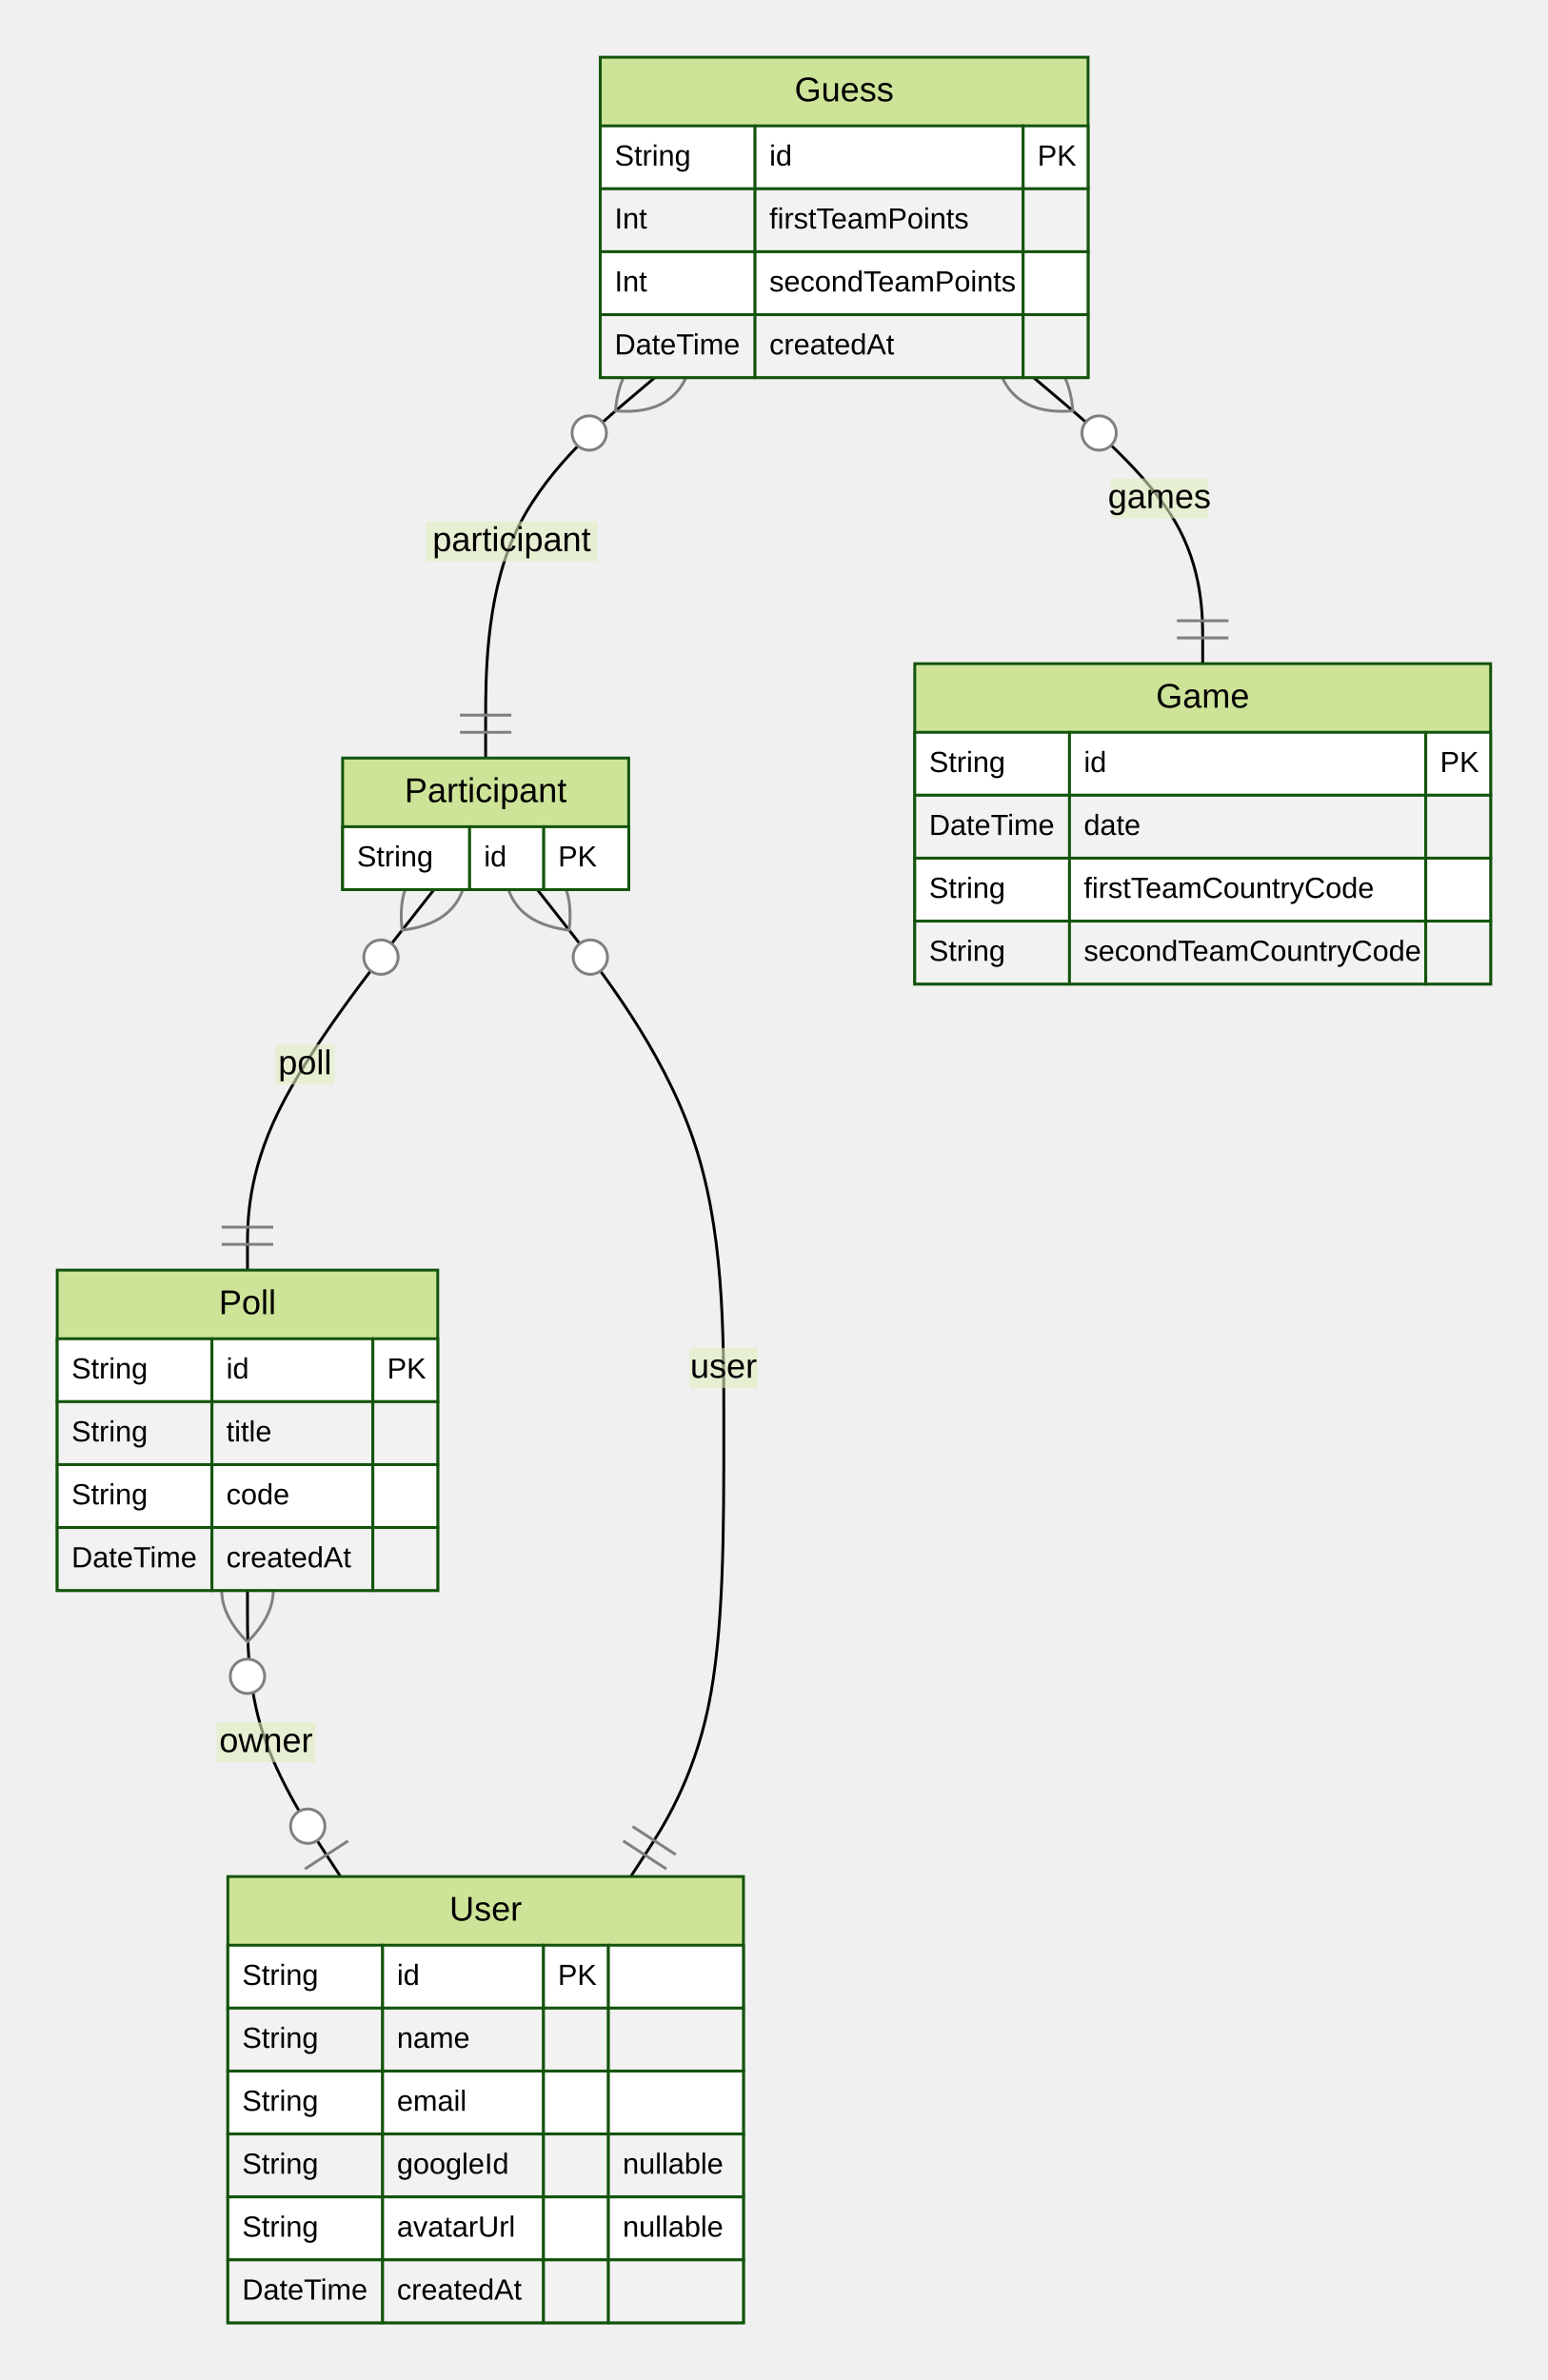
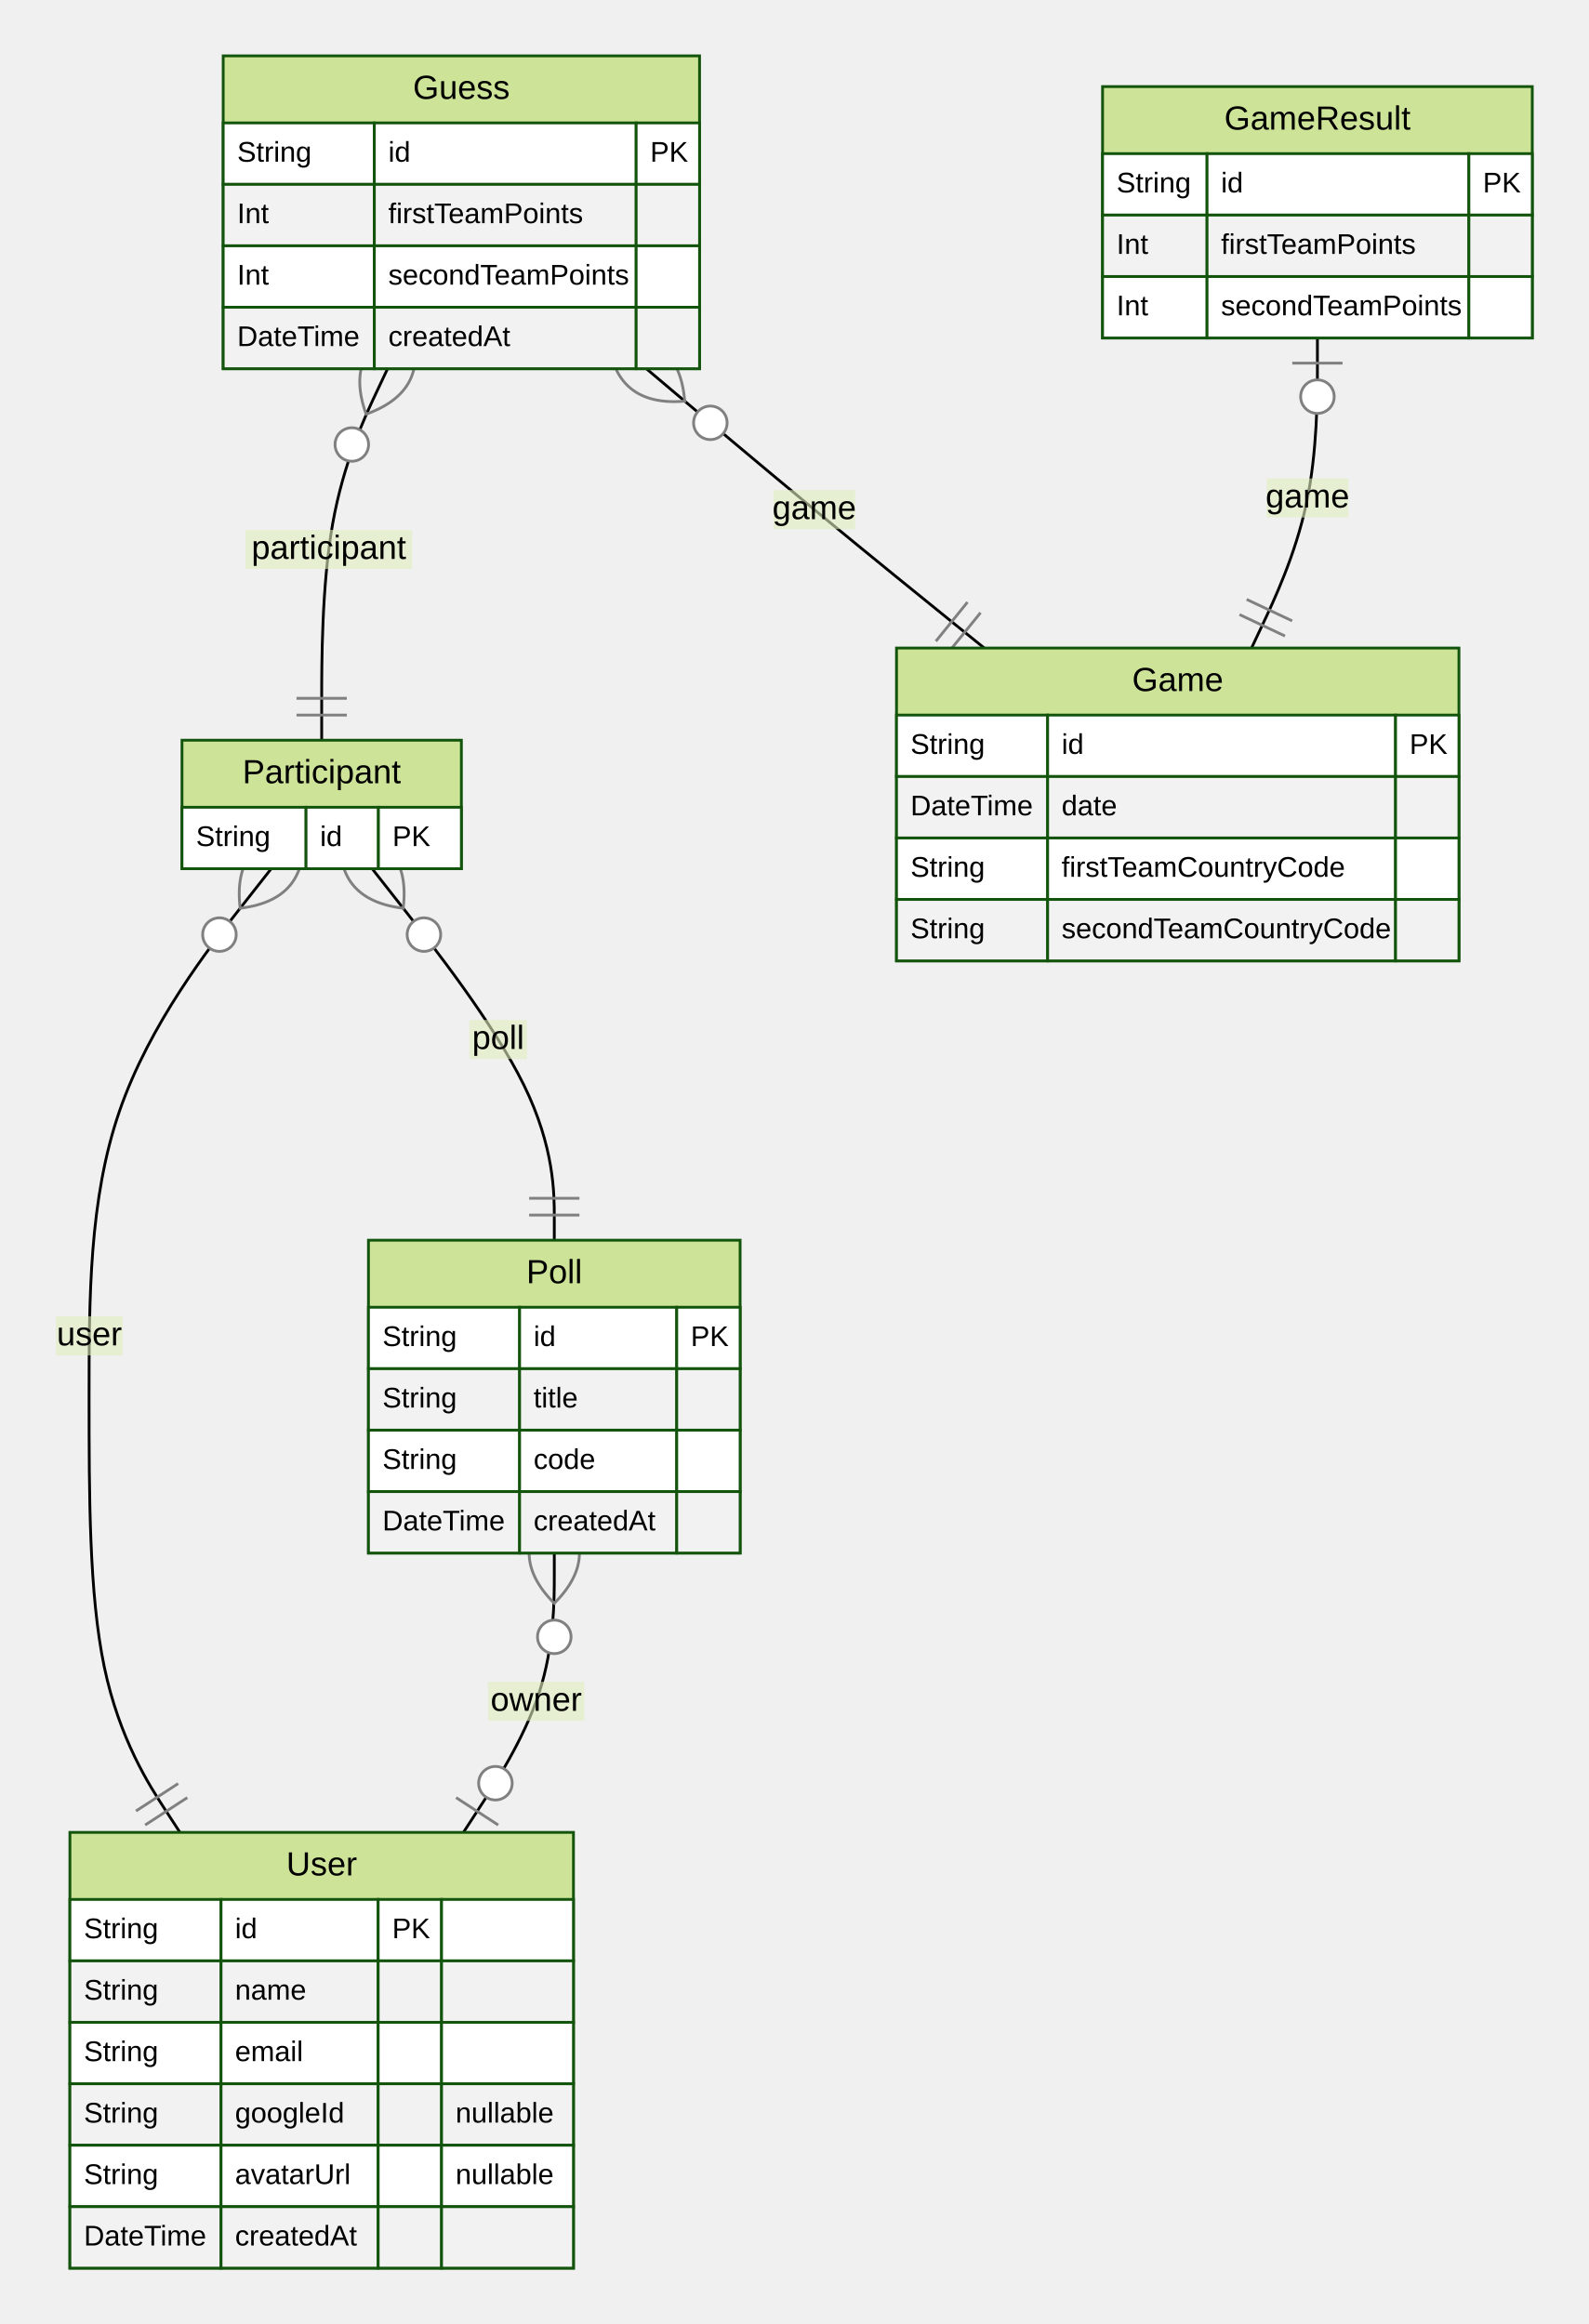
- <svg xmlns="http://www.w3.org/2000/svg" aria-labelledby="chart-title-mermaid-0 chart-desc-mermaid-0" role="img" viewBox="0 0 541.082 832" style="max-width: 541.082px; background-color: white;" width="100%" id="mermaid-0">
+ <svg xmlns="http://www.w3.org/2000/svg" aria-labelledby="chart-title-mermaid-0 chart-desc-mermaid-0" role="img" viewBox="-5.022 0 568.449 832" style="max-width: 568.449px; background-color: white;" width="100%" id="mermaid-0">
  <style>#mermaid-0 {font-family:"trebuchet ms",verdana,arial,sans-serif;font-size:16px;fill:#000000;}#mermaid-0 .error-icon{fill:#552222;}#mermaid-0 .error-text{fill:#552222;stroke:#552222;}#mermaid-0 .edge-thickness-normal{stroke-width:2px;}#mermaid-0 .edge-thickness-thick{stroke-width:3.5px;}#mermaid-0 .edge-pattern-solid{stroke-dasharray:0;}#mermaid-0 .edge-pattern-dashed{stroke-dasharray:3;}#mermaid-0 .edge-pattern-dotted{stroke-dasharray:2;}#mermaid-0 .marker{fill:#000000;stroke:#000000;}#mermaid-0 .marker.cross{stroke:#000000;}#mermaid-0 svg{font-family:"trebuchet ms",verdana,arial,sans-serif;font-size:16px;}#mermaid-0 .entityBox{fill:#cde498;stroke:#13540c;}#mermaid-0 .attributeBoxOdd{fill:#ffffff;stroke:#13540c;}#mermaid-0 .attributeBoxEven{fill:#f2f2f2;stroke:#13540c;}#mermaid-0 .relationshipLabelBox{fill:hsl(78.158, 58.462%, 84.51%);opacity:0.7;background-color:hsl(78.158, 58.462%, 84.51%);}#mermaid-0 .relationshipLabelBox rect{opacity:0.5;}#mermaid-0 .relationshipLine{stroke:#000000;}#mermaid-0 :root{--mermaid-font-family:"trebuchet ms",verdana,arial,sans-serif;}</style>
  <g />
  <defs>
    <marker orient="auto" markerHeight="18" markerWidth="18" refY="9" refX="0" id="ONLY_ONE_START">
      <path d="M9,0 L9,18 M15,0 L15,18" fill="none" stroke="gray" />
    </marker>
  </defs>
  <defs>
    <marker orient="auto" markerHeight="18" markerWidth="18" refY="9" refX="18" id="ONLY_ONE_END">
      <path d="M3,0 L3,18 M9,0 L9,18" fill="none" stroke="gray" />
    </marker>
  </defs>
  <defs>
    <marker orient="auto" markerHeight="18" markerWidth="30" refY="9" refX="0" id="ZERO_OR_ONE_START">
      <circle r="6" cy="9" cx="21" fill="white" stroke="gray" />
      <path d="M9,0 L9,18" fill="none" stroke="gray" />
    </marker>
  </defs>
  <defs>
    <marker orient="auto" markerHeight="18" markerWidth="30" refY="9" refX="30" id="ZERO_OR_ONE_END">
      <circle r="6" cy="9" cx="9" fill="white" stroke="gray" />
      <path d="M21,0 L21,18" fill="none" stroke="gray" />
    </marker>
  </defs>
  <defs>
    <marker orient="auto" markerHeight="36" markerWidth="45" refY="18" refX="18" id="ONE_OR_MORE_START">
      <path d="M0,18 Q 18,0 36,18 Q 18,36 0,18 M42,9 L42,27" fill="none" stroke="gray" />
    </marker>
  </defs>
  <defs>
    <marker orient="auto" markerHeight="36" markerWidth="45" refY="18" refX="27" id="ONE_OR_MORE_END">
      <path d="M3,9 L3,27 M9,18 Q27,0 45,18 Q27,36 9,18" fill="none" stroke="gray" />
    </marker>
  </defs>
  <defs>
    <marker orient="auto" markerHeight="36" markerWidth="57" refY="18" refX="18" id="ZERO_OR_MORE_START">
      <circle r="6" cy="18" cx="48" fill="white" stroke="gray" />
      <path d="M0,18 Q18,0 36,18 Q18,36 0,18" fill="none" stroke="gray" />
    </marker>
  </defs>
  <defs>
    <marker orient="auto" markerHeight="36" markerWidth="57" refY="18" refX="39" id="ZERO_OR_MORE_END">
      <circle r="6" cy="18" cx="9" fill="white" stroke="gray" />
      <path d="M21,18 Q39,0 57,18 Q39,36 21,18" fill="none" stroke="gray" />
    </marker>
  </defs>
-   <path marker-start="url(#ZERO_OR_MORE_START)" marker-end="url(#ZERO_OR_ONE_END)" fill="none" stroke="gray" d="M86.513,556L86.513,564.333C86.513,572.667,86.513,589.333,91.934,606C97.354,622.667,108.195,639.333,113.615,647.667L119.035,656" class="er relationshipLine" />
-   <path marker-start="url(#ZERO_OR_MORE_START)" marker-end="url(#ONLY_ONE_END)" fill="none" stroke="gray" d="M187.835,311L198.7,324.833C209.565,338.667,231.296,366.333,242.161,397.833C253.026,429.333,253.026,464.667,253.026,500C253.026,535.333,253.026,570.667,247.606,596.667C242.186,622.667,231.345,639.333,225.925,647.667L220.504,656" class="er relationshipLine" />
-   <path marker-start="url(#ZERO_OR_MORE_START)" marker-end="url(#ONLY_ONE_END)" fill="none" stroke="gray" d="M151.705,311L140.839,324.833C129.974,338.667,108.244,366.333,97.378,388.5C86.513,410.667,86.513,427.333,86.513,435.667L86.513,444" class="er relationshipLine" />
-   <path marker-start="url(#ZERO_OR_MORE_START)" marker-end="url(#ONLY_ONE_END)" fill="none" stroke="gray" d="M228.887,132L219.034,140.333C209.181,148.667,189.476,165.333,179.623,187.5C169.77,209.667,169.77,237.333,169.77,251.167L169.77,265" class="er relationshipLine" />
-   <path marker-start="url(#ZERO_OR_MORE_START)" marker-end="url(#ONLY_ONE_END)" fill="none" stroke="gray" d="M361.309,132L371.162,140.333C381.015,148.667,400.72,165.333,410.573,182C420.426,198.667,420.426,215.333,420.426,223.667L420.426,232" class="er relationshipLine" />
-   <g transform="translate(20,444 )" id="Poll">
+   <path marker-start="url(#ZERO_OR_MORE_START)" marker-end="url(#ZERO_OR_ONE_END)" fill="none" stroke="gray" d="M193.376,556L193.376,564.333C193.376,572.667,193.376,589.333,187.956,606C182.535,622.667,171.695,639.333,166.274,647.667L160.854,656" class="er relationshipLine" />
+   <path marker-start="url(#ZERO_OR_MORE_START)" marker-end="url(#ONLY_ONE_END)" fill="none" stroke="gray" d="M92.054,311L81.189,324.833C70.324,338.667,48.593,366.333,37.728,397.833C26.863,429.333,26.863,464.667,26.863,500C26.863,535.333,26.863,570.667,32.283,596.667C37.704,622.667,48.544,639.333,53.965,647.667L59.385,656" class="er relationshipLine" />
+   <path marker-start="url(#ZERO_OR_MORE_START)" marker-end="url(#ONLY_ONE_END)" fill="none" stroke="gray" d="M128.185,311L139.05,324.833C149.915,338.667,171.646,366.333,182.511,388.5C193.376,410.667,193.376,427.333,193.376,435.667L193.376,444" class="er relationshipLine" />
+   <path marker-start="url(#ZERO_OR_ONE_START)" marker-end="url(#ONLY_ONE_END)" fill="none" stroke="gray" d="M466.525,121L466.525,131.167C466.525,141.333,466.525,161.667,462.594,180.167C458.663,198.667,450.802,215.333,446.871,223.667L442.94,232" class="er relationshipLine" />
+   <path marker-start="url(#ZERO_OR_MORE_START)" marker-end="url(#ONLY_ONE_END)" fill="none" stroke="gray" d="M133.704,132L129.774,140.333C125.843,148.667,117.981,165.333,114.05,187.5C110.119,209.667,110.119,237.333,110.119,251.167L110.119,265" class="er relationshipLine" />
+   <path marker-start="url(#ZERO_OR_MORE_START)" marker-end="url(#ONLY_ONE_END)" fill="none" stroke="gray" d="M226.331,132L236.183,140.333C246.036,148.667,265.742,165.333,285.9,182C306.057,198.667,326.667,215.333,336.972,223.667L347.277,232" class="er relationshipLine" />
+   <g transform="translate(126.8629,444 )" id="Poll">
    <rect height="112" width="133.026" y="0" x="0" stroke="gray" fill-opacity="100%" fill="honeydew" class="er entityBox" />
    <text transform="translate(66.51321,12)" style="font-family: &quot;trebuchet ms&quot;, verdana, arial, sans-serif;; font-size: 12px" text-anchor="middle" dominant-baseline="middle" y="0" x="0" id="entity-Poll" class="er entityLabel">Poll</text>
    <rect height="22" width="54.096" y="24" x="0" stroke="gray" fill-opacity="100%" fill="honeydew" class="er attributeBoxOdd" />
    <text transform="translate(5,35)" style="font-family: &quot;trebuchet ms&quot;, verdana, arial, sans-serif;; font-size: 10.2px" text-anchor="left" dominant-baseline="middle" y="0" x="0" id="entity-Poll-attr-1-type" class="er entityLabel">String</text>
    <rect height="22" width="56.243" y="24" x="54.096" stroke="gray" fill-opacity="100%" fill="honeydew" class="er attributeBoxOdd" />
    <text transform="translate(59.09555,35)" style="font-family: &quot;trebuchet ms&quot;, verdana, arial, sans-serif;; font-size: 10.2px" text-anchor="left" dominant-baseline="middle" y="0" x="0" id="entity-Poll-attr-1-name" class="er entityLabel">id</text>
    <rect height="22" width="22.688" y="24" x="110.339" stroke="gray" fill-opacity="100%" fill="honeydew" class="er attributeBoxOdd" />
    <text transform="translate(115.3387,35)" style="font-family: &quot;trebuchet ms&quot;, verdana, arial, sans-serif;; font-size: 10.2px" text-anchor="left" dominant-baseline="middle" y="0" x="0" id="entity-Poll-attr-1-key" class="er entityLabel">PK</text>
    <rect height="22" width="54.096" y="46" x="0" stroke="gray" fill-opacity="100%" fill="honeydew" class="er attributeBoxEven" />
    <text transform="translate(5,57)" style="font-family: &quot;trebuchet ms&quot;, verdana, arial, sans-serif;; font-size: 10.2px" text-anchor="left" dominant-baseline="middle" y="0" x="0" id="entity-Poll-attr-2-type" class="er entityLabel">String</text>
    <rect height="22" width="56.243" y="46" x="54.096" stroke="gray" fill-opacity="100%" fill="honeydew" class="er attributeBoxEven" />
    <text transform="translate(59.09555,57)" style="font-family: &quot;trebuchet ms&quot;, verdana, arial, sans-serif;; font-size: 10.2px" text-anchor="left" dominant-baseline="middle" y="0" x="0" id="entity-Poll-attr-2-name" class="er entityLabel">title</text>
    <rect height="22" width="22.688" y="46" x="110.339" stroke="gray" fill-opacity="100%" fill="honeydew" class="er attributeBoxEven" />
    <text transform="translate(115.3387,57)" style="font-family: &quot;trebuchet ms&quot;, verdana, arial, sans-serif;; font-size: 10.2px" text-anchor="left" dominant-baseline="middle" y="0" x="0" id="entity-Poll-attr-2-key" class="er entityLabel" />
    <rect height="22" width="54.096" y="68" x="0" stroke="gray" fill-opacity="100%" fill="honeydew" class="er attributeBoxOdd" />
    <text transform="translate(5,79)" style="font-family: &quot;trebuchet ms&quot;, verdana, arial, sans-serif;; font-size: 10.2px" text-anchor="left" dominant-baseline="middle" y="0" x="0" id="entity-Poll-attr-3-type" class="er entityLabel">String</text>
    <rect height="22" width="56.243" y="68" x="54.096" stroke="gray" fill-opacity="100%" fill="honeydew" class="er attributeBoxOdd" />
    <text transform="translate(59.09555,79)" style="font-family: &quot;trebuchet ms&quot;, verdana, arial, sans-serif;; font-size: 10.2px" text-anchor="left" dominant-baseline="middle" y="0" x="0" id="entity-Poll-attr-3-name" class="er entityLabel">code</text>
    <rect height="22" width="22.688" y="68" x="110.339" stroke="gray" fill-opacity="100%" fill="honeydew" class="er attributeBoxOdd" />
    <text transform="translate(115.3387,79)" style="font-family: &quot;trebuchet ms&quot;, verdana, arial, sans-serif;; font-size: 10.2px" text-anchor="left" dominant-baseline="middle" y="0" x="0" id="entity-Poll-attr-3-key" class="er entityLabel" />
    <rect height="22" width="54.096" y="90" x="0" stroke="gray" fill-opacity="100%" fill="honeydew" class="er attributeBoxEven" />
    <text transform="translate(5,101)" style="font-family: &quot;trebuchet ms&quot;, verdana, arial, sans-serif;; font-size: 10.2px" text-anchor="left" dominant-baseline="middle" y="0" x="0" id="entity-Poll-attr-4-type" class="er entityLabel">DateTime</text>
    <rect height="22" width="56.243" y="90" x="54.096" stroke="gray" fill-opacity="100%" fill="honeydew" class="er attributeBoxEven" />
    <text transform="translate(59.09555,101)" style="font-family: &quot;trebuchet ms&quot;, verdana, arial, sans-serif;; font-size: 10.2px" text-anchor="left" dominant-baseline="middle" y="0" x="0" id="entity-Poll-attr-4-name" class="er entityLabel">createdAt</text>
    <rect height="22" width="22.688" y="90" x="110.339" stroke="gray" fill-opacity="100%" fill="honeydew" class="er attributeBoxEven" />
    <text transform="translate(115.3387,101)" style="font-family: &quot;trebuchet ms&quot;, verdana, arial, sans-serif;; font-size: 10.2px" text-anchor="left" dominant-baseline="middle" y="0" x="0" id="entity-Poll-attr-4-key" class="er entityLabel" />
  </g>
-   <g transform="translate(119.7698,265 )" id="Participant">
+   <g transform="translate(60.11948,265 )" id="Participant">
    <rect height="46" width="100" y="0" x="0" stroke="gray" fill-opacity="100%" fill="honeydew" class="er entityBox" />
    <text transform="translate(50,12)" style="font-family: &quot;trebuchet ms&quot;, verdana, arial, sans-serif;; font-size: 12px" text-anchor="middle" dominant-baseline="middle" y="0" x="0" id="entity-Participant" class="er entityLabel">Participant</text>
    <rect height="22" width="44.399" y="24" x="0" stroke="gray" fill-opacity="100%" fill="honeydew" class="er attributeBoxOdd" />
    <text transform="translate(5,35)" style="font-family: &quot;trebuchet ms&quot;, verdana, arial, sans-serif;; font-size: 10.2px" text-anchor="left" dominant-baseline="middle" y="0" x="0" id="entity-Participant-attr-1-type" class="er entityLabel">String</text>
    <rect height="22" width="25.911" y="24" x="44.399" stroke="gray" fill-opacity="100%" fill="honeydew" class="er attributeBoxOdd" />
    <text transform="translate(49.39862,35)" style="font-family: &quot;trebuchet ms&quot;, verdana, arial, sans-serif;; font-size: 10.2px" text-anchor="left" dominant-baseline="middle" y="0" x="0" id="entity-Participant-attr-1-name" class="er entityLabel">id</text>
    <rect height="22" width="29.69" y="24" x="70.31" stroke="gray" fill-opacity="100%" fill="honeydew" class="er attributeBoxOdd" />
    <text transform="translate(75.30976,35)" style="font-family: &quot;trebuchet ms&quot;, verdana, arial, sans-serif;; font-size: 10.2px" text-anchor="left" dominant-baseline="middle" y="0" x="0" id="entity-Participant-attr-1-key" class="er entityLabel">PK</text>
  </g>
-   <g transform="translate(79.65034,656 )" id="User">
+   <g transform="translate(20,656 )" id="User">
    <rect height="156" width="180.239" y="0" x="0" stroke="gray" fill-opacity="100%" fill="honeydew" class="er entityBox" />
    <text transform="translate(90.11948,12)" style="font-family: &quot;trebuchet ms&quot;, verdana, arial, sans-serif;; font-size: 12px" text-anchor="middle" dominant-baseline="middle" y="0" x="0" id="entity-User" class="er entityLabel">User</text>
    <rect height="22" width="54.096" y="24" x="0" stroke="gray" fill-opacity="100%" fill="honeydew" class="er attributeBoxOdd" />
    <text transform="translate(5,35)" style="font-family: &quot;trebuchet ms&quot;, verdana, arial, sans-serif;; font-size: 10.2px" text-anchor="left" dominant-baseline="middle" y="0" x="0" id="entity-User-attr-1-type" class="er entityLabel">String</text>
    <rect height="22" width="56.243" y="24" x="54.096" stroke="gray" fill-opacity="100%" fill="honeydew" class="er attributeBoxOdd" />
    <text transform="translate(59.09555,35)" style="font-family: &quot;trebuchet ms&quot;, verdana, arial, sans-serif;; font-size: 10.2px" text-anchor="left" dominant-baseline="middle" y="0" x="0" id="entity-User-attr-1-name" class="er entityLabel">id</text>
    <rect height="22" width="22.688" y="24" x="110.339" stroke="gray" fill-opacity="100%" fill="honeydew" class="er attributeBoxOdd" />
    <text transform="translate(115.3387,35)" style="font-family: &quot;trebuchet ms&quot;, verdana, arial, sans-serif;; font-size: 10.2px" text-anchor="left" dominant-baseline="middle" y="0" x="0" id="entity-User-attr-1-key" class="er entityLabel">PK</text>
    <rect height="22" width="47.213" y="24" x="133.026" stroke="gray" fill-opacity="100%" fill="honeydew" class="er attributeBoxOdd" />
    <text transform="translate(138.0264,35)" style="font-family: &quot;trebuchet ms&quot;, verdana, arial, sans-serif;; font-size: 10.2px" text-anchor="left" dominant-baseline="middle" y="0" x="0" id="entity-User-attr-1-comment" class="er entityLabel" />
    <rect height="22" width="54.096" y="46" x="0" stroke="gray" fill-opacity="100%" fill="honeydew" class="er attributeBoxEven" />
    <text transform="translate(5,57)" style="font-family: &quot;trebuchet ms&quot;, verdana, arial, sans-serif;; font-size: 10.2px" text-anchor="left" dominant-baseline="middle" y="0" x="0" id="entity-User-attr-2-type" class="er entityLabel">String</text>
    <rect height="22" width="56.243" y="46" x="54.096" stroke="gray" fill-opacity="100%" fill="honeydew" class="er attributeBoxEven" />
    <text transform="translate(59.09555,57)" style="font-family: &quot;trebuchet ms&quot;, verdana, arial, sans-serif;; font-size: 10.2px" text-anchor="left" dominant-baseline="middle" y="0" x="0" id="entity-User-attr-2-name" class="er entityLabel">name</text>
    <rect height="22" width="22.688" y="46" x="110.339" stroke="gray" fill-opacity="100%" fill="honeydew" class="er attributeBoxEven" />
    <text transform="translate(115.3387,57)" style="font-family: &quot;trebuchet ms&quot;, verdana, arial, sans-serif;; font-size: 10.2px" text-anchor="left" dominant-baseline="middle" y="0" x="0" id="entity-User-attr-2-key" class="er entityLabel" />
    <rect height="22" width="47.213" y="46" x="133.026" stroke="gray" fill-opacity="100%" fill="honeydew" class="er attributeBoxEven" />
    <text transform="translate(138.0264,57)" style="font-family: &quot;trebuchet ms&quot;, verdana, arial, sans-serif;; font-size: 10.2px" text-anchor="left" dominant-baseline="middle" y="0" x="0" id="entity-User-attr-2-comment" class="er entityLabel" />
    <rect height="22" width="54.096" y="68" x="0" stroke="gray" fill-opacity="100%" fill="honeydew" class="er attributeBoxOdd" />
    <text transform="translate(5,79)" style="font-family: &quot;trebuchet ms&quot;, verdana, arial, sans-serif;; font-size: 10.2px" text-anchor="left" dominant-baseline="middle" y="0" x="0" id="entity-User-attr-3-type" class="er entityLabel">String</text>
    <rect height="22" width="56.243" y="68" x="54.096" stroke="gray" fill-opacity="100%" fill="honeydew" class="er attributeBoxOdd" />
    <text transform="translate(59.09555,79)" style="font-family: &quot;trebuchet ms&quot;, verdana, arial, sans-serif;; font-size: 10.2px" text-anchor="left" dominant-baseline="middle" y="0" x="0" id="entity-User-attr-3-name" class="er entityLabel">email</text>
    <rect height="22" width="22.688" y="68" x="110.339" stroke="gray" fill-opacity="100%" fill="honeydew" class="er attributeBoxOdd" />
    <text transform="translate(115.3387,79)" style="font-family: &quot;trebuchet ms&quot;, verdana, arial, sans-serif;; font-size: 10.2px" text-anchor="left" dominant-baseline="middle" y="0" x="0" id="entity-User-attr-3-key" class="er entityLabel" />
    <rect height="22" width="47.213" y="68" x="133.026" stroke="gray" fill-opacity="100%" fill="honeydew" class="er attributeBoxOdd" />
    <text transform="translate(138.0264,79)" style="font-family: &quot;trebuchet ms&quot;, verdana, arial, sans-serif;; font-size: 10.2px" text-anchor="left" dominant-baseline="middle" y="0" x="0" id="entity-User-attr-3-comment" class="er entityLabel" />
    <rect height="22" width="54.096" y="90" x="0" stroke="gray" fill-opacity="100%" fill="honeydew" class="er attributeBoxEven" />
    <text transform="translate(5,101)" style="font-family: &quot;trebuchet ms&quot;, verdana, arial, sans-serif;; font-size: 10.2px" text-anchor="left" dominant-baseline="middle" y="0" x="0" id="entity-User-attr-4-type" class="er entityLabel">String</text>
    <rect height="22" width="56.243" y="90" x="54.096" stroke="gray" fill-opacity="100%" fill="honeydew" class="er attributeBoxEven" />
    <text transform="translate(59.09555,101)" style="font-family: &quot;trebuchet ms&quot;, verdana, arial, sans-serif;; font-size: 10.2px" text-anchor="left" dominant-baseline="middle" y="0" x="0" id="entity-User-attr-4-name" class="er entityLabel">googleId</text>
    <rect height="22" width="22.688" y="90" x="110.339" stroke="gray" fill-opacity="100%" fill="honeydew" class="er attributeBoxEven" />
    <text transform="translate(115.3387,101)" style="font-family: &quot;trebuchet ms&quot;, verdana, arial, sans-serif;; font-size: 10.2px" text-anchor="left" dominant-baseline="middle" y="0" x="0" id="entity-User-attr-4-key" class="er entityLabel" />
    <rect height="22" width="47.213" y="90" x="133.026" stroke="gray" fill-opacity="100%" fill="honeydew" class="er attributeBoxEven" />
    <text transform="translate(138.0264,101)" style="font-family: &quot;trebuchet ms&quot;, verdana, arial, sans-serif;; font-size: 10.2px" text-anchor="left" dominant-baseline="middle" y="0" x="0" id="entity-User-attr-4-comment" class="er entityLabel">nullable</text>
    <rect height="22" width="54.096" y="112" x="0" stroke="gray" fill-opacity="100%" fill="honeydew" class="er attributeBoxOdd" />
    <text transform="translate(5,123)" style="font-family: &quot;trebuchet ms&quot;, verdana, arial, sans-serif;; font-size: 10.2px" text-anchor="left" dominant-baseline="middle" y="0" x="0" id="entity-User-attr-5-type" class="er entityLabel">String</text>
    <rect height="22" width="56.243" y="112" x="54.096" stroke="gray" fill-opacity="100%" fill="honeydew" class="er attributeBoxOdd" />
    <text transform="translate(59.09555,123)" style="font-family: &quot;trebuchet ms&quot;, verdana, arial, sans-serif;; font-size: 10.2px" text-anchor="left" dominant-baseline="middle" y="0" x="0" id="entity-User-attr-5-name" class="er entityLabel">avatarUrl</text>
    <rect height="22" width="22.688" y="112" x="110.339" stroke="gray" fill-opacity="100%" fill="honeydew" class="er attributeBoxOdd" />
    <text transform="translate(115.3387,123)" style="font-family: &quot;trebuchet ms&quot;, verdana, arial, sans-serif;; font-size: 10.2px" text-anchor="left" dominant-baseline="middle" y="0" x="0" id="entity-User-attr-5-key" class="er entityLabel" />
    <rect height="22" width="47.213" y="112" x="133.026" stroke="gray" fill-opacity="100%" fill="honeydew" class="er attributeBoxOdd" />
    <text transform="translate(138.0264,123)" style="font-family: &quot;trebuchet ms&quot;, verdana, arial, sans-serif;; font-size: 10.2px" text-anchor="left" dominant-baseline="middle" y="0" x="0" id="entity-User-attr-5-comment" class="er entityLabel">nullable</text>
    <rect height="22" width="54.096" y="134" x="0" stroke="gray" fill-opacity="100%" fill="honeydew" class="er attributeBoxEven" />
    <text transform="translate(5,145)" style="font-family: &quot;trebuchet ms&quot;, verdana, arial, sans-serif;; font-size: 10.2px" text-anchor="left" dominant-baseline="middle" y="0" x="0" id="entity-User-attr-6-type" class="er entityLabel">DateTime</text>
    <rect height="22" width="56.243" y="134" x="54.096" stroke="gray" fill-opacity="100%" fill="honeydew" class="er attributeBoxEven" />
    <text transform="translate(59.09555,145)" style="font-family: &quot;trebuchet ms&quot;, verdana, arial, sans-serif;; font-size: 10.2px" text-anchor="left" dominant-baseline="middle" y="0" x="0" id="entity-User-attr-6-name" class="er entityLabel">createdAt</text>
    <rect height="22" width="22.688" y="134" x="110.339" stroke="gray" fill-opacity="100%" fill="honeydew" class="er attributeBoxEven" />
    <text transform="translate(115.3387,145)" style="font-family: &quot;trebuchet ms&quot;, verdana, arial, sans-serif;; font-size: 10.2px" text-anchor="left" dominant-baseline="middle" y="0" x="0" id="entity-User-attr-6-key" class="er entityLabel" />
    <rect height="22" width="47.213" y="134" x="133.026" stroke="gray" fill-opacity="100%" fill="honeydew" class="er attributeBoxEven" />
    <text transform="translate(138.0264,145)" style="font-family: &quot;trebuchet ms&quot;, verdana, arial, sans-serif;; font-size: 10.2px" text-anchor="left" dominant-baseline="middle" y="0" x="0" id="entity-User-attr-6-comment" class="er entityLabel" />
  </g>
-   <g transform="translate(319.7698,232 )" id="Game">
+   <g transform="translate(315.8687,232 )" id="Game">
    <rect height="112" width="201.312" y="0" x="0" stroke="gray" fill-opacity="100%" fill="honeydew" class="er entityBox" />
    <text transform="translate(100.6562,12)" style="font-family: &quot;trebuchet ms&quot;, verdana, arial, sans-serif;; font-size: 12px" text-anchor="middle" dominant-baseline="middle" y="0" x="0" id="entity-Game" class="er entityLabel">Game</text>
    <rect height="22" width="54.096" y="24" x="0" stroke="gray" fill-opacity="100%" fill="honeydew" class="er attributeBoxOdd" />
    <text transform="translate(5,35)" style="font-family: &quot;trebuchet ms&quot;, verdana, arial, sans-serif;; font-size: 10.2px" text-anchor="left" dominant-baseline="middle" y="0" x="0" id="entity-Game-attr-1-type" class="er entityLabel">String</text>
    <rect height="22" width="124.529" y="24" x="54.096" stroke="gray" fill-opacity="100%" fill="honeydew" class="er attributeBoxOdd" />
    <text transform="translate(59.09555,35)" style="font-family: &quot;trebuchet ms&quot;, verdana, arial, sans-serif;; font-size: 10.2px" text-anchor="left" dominant-baseline="middle" y="0" x="0" id="entity-Game-attr-1-name" class="er entityLabel">id</text>
    <rect height="22" width="22.688" y="24" x="178.625" stroke="gray" fill-opacity="100%" fill="honeydew" class="er attributeBoxOdd" />
    <text transform="translate(183.6248,35)" style="font-family: &quot;trebuchet ms&quot;, verdana, arial, sans-serif;; font-size: 10.2px" text-anchor="left" dominant-baseline="middle" y="0" x="0" id="entity-Game-attr-1-key" class="er entityLabel">PK</text>
    <rect height="22" width="54.096" y="46" x="0" stroke="gray" fill-opacity="100%" fill="honeydew" class="er attributeBoxEven" />
    <text transform="translate(5,57)" style="font-family: &quot;trebuchet ms&quot;, verdana, arial, sans-serif;; font-size: 10.2px" text-anchor="left" dominant-baseline="middle" y="0" x="0" id="entity-Game-attr-2-type" class="er entityLabel">DateTime</text>
    <rect height="22" width="124.529" y="46" x="54.096" stroke="gray" fill-opacity="100%" fill="honeydew" class="er attributeBoxEven" />
    <text transform="translate(59.09555,57)" style="font-family: &quot;trebuchet ms&quot;, verdana, arial, sans-serif;; font-size: 10.2px" text-anchor="left" dominant-baseline="middle" y="0" x="0" id="entity-Game-attr-2-name" class="er entityLabel">date</text>
    <rect height="22" width="22.688" y="46" x="178.625" stroke="gray" fill-opacity="100%" fill="honeydew" class="er attributeBoxEven" />
    <text transform="translate(183.6248,57)" style="font-family: &quot;trebuchet ms&quot;, verdana, arial, sans-serif;; font-size: 10.2px" text-anchor="left" dominant-baseline="middle" y="0" x="0" id="entity-Game-attr-2-key" class="er entityLabel" />
    <rect height="22" width="54.096" y="68" x="0" stroke="gray" fill-opacity="100%" fill="honeydew" class="er attributeBoxOdd" />
    <text transform="translate(5,79)" style="font-family: &quot;trebuchet ms&quot;, verdana, arial, sans-serif;; font-size: 10.2px" text-anchor="left" dominant-baseline="middle" y="0" x="0" id="entity-Game-attr-3-type" class="er entityLabel">String</text>
    <rect height="22" width="124.529" y="68" x="54.096" stroke="gray" fill-opacity="100%" fill="honeydew" class="er attributeBoxOdd" />
    <text transform="translate(59.09555,79)" style="font-family: &quot;trebuchet ms&quot;, verdana, arial, sans-serif;; font-size: 10.2px" text-anchor="left" dominant-baseline="middle" y="0" x="0" id="entity-Game-attr-3-name" class="er entityLabel">firstTeamCountryCode</text>
    <rect height="22" width="22.688" y="68" x="178.625" stroke="gray" fill-opacity="100%" fill="honeydew" class="er attributeBoxOdd" />
    <text transform="translate(183.6248,79)" style="font-family: &quot;trebuchet ms&quot;, verdana, arial, sans-serif;; font-size: 10.2px" text-anchor="left" dominant-baseline="middle" y="0" x="0" id="entity-Game-attr-3-key" class="er entityLabel" />
    <rect height="22" width="54.096" y="90" x="0" stroke="gray" fill-opacity="100%" fill="honeydew" class="er attributeBoxEven" />
    <text transform="translate(5,101)" style="font-family: &quot;trebuchet ms&quot;, verdana, arial, sans-serif;; font-size: 10.2px" text-anchor="left" dominant-baseline="middle" y="0" x="0" id="entity-Game-attr-4-type" class="er entityLabel">String</text>
    <rect height="22" width="124.529" y="90" x="54.096" stroke="gray" fill-opacity="100%" fill="honeydew" class="er attributeBoxEven" />
    <text transform="translate(59.09555,101)" style="font-family: &quot;trebuchet ms&quot;, verdana, arial, sans-serif;; font-size: 10.2px" text-anchor="left" dominant-baseline="middle" y="0" x="0" id="entity-Game-attr-4-name" class="er entityLabel">secondTeamCountryCode</text>
    <rect height="22" width="22.688" y="90" x="178.625" stroke="gray" fill-opacity="100%" fill="honeydew" class="er attributeBoxEven" />
    <text transform="translate(183.6248,101)" style="font-family: &quot;trebuchet ms&quot;, verdana, arial, sans-serif;; font-size: 10.2px" text-anchor="left" dominant-baseline="middle" y="0" x="0" id="entity-Game-attr-4-key" class="er entityLabel" />
  </g>
-   <g transform="translate(209.8457,20 )" id="Guess">
+   <g transform="translate(389.6225,31 )" id="GameResult">
+     <rect height="90" width="153.805" y="0" x="0" stroke="gray" fill-opacity="100%" fill="honeydew" class="er entityBox" />
+     <text transform="translate(76.90245,12)" style="font-family: &quot;trebuchet ms&quot;, verdana, arial, sans-serif;; font-size: 12px" text-anchor="middle" dominant-baseline="middle" y="0" x="0" id="entity-GameResult" class="er entityLabel">GameResult</text>
+     <rect height="22" width="37.396" y="24" x="0" stroke="gray" fill-opacity="100%" fill="honeydew" class="er attributeBoxOdd" />
+     <text transform="translate(5,35)" style="font-family: &quot;trebuchet ms&quot;, verdana, arial, sans-serif;; font-size: 10.2px" text-anchor="left" dominant-baseline="middle" y="0" x="0" id="entity-GameResult-attr-1-type" class="er entityLabel">String</text>
+     <rect height="22" width="93.721" y="24" x="37.396" stroke="gray" fill-opacity="100%" fill="honeydew" class="er attributeBoxOdd" />
+     <text transform="translate(42.39606,35)" style="font-family: &quot;trebuchet ms&quot;, verdana, arial, sans-serif;; font-size: 10.2px" text-anchor="left" dominant-baseline="middle" y="0" x="0" id="entity-GameResult-attr-1-name" class="er entityLabel">id</text>
+     <rect height="22" width="22.688" y="24" x="131.117" stroke="gray" fill-opacity="100%" fill="honeydew" class="er attributeBoxOdd" />
+     <text transform="translate(136.1172,35)" style="font-family: &quot;trebuchet ms&quot;, verdana, arial, sans-serif;; font-size: 10.2px" text-anchor="left" dominant-baseline="middle" y="0" x="0" id="entity-GameResult-attr-1-key" class="er entityLabel">PK</text>
+     <rect height="22" width="37.396" y="46" x="0" stroke="gray" fill-opacity="100%" fill="honeydew" class="er attributeBoxEven" />
+     <text transform="translate(5,57)" style="font-family: &quot;trebuchet ms&quot;, verdana, arial, sans-serif;; font-size: 10.2px" text-anchor="left" dominant-baseline="middle" y="0" x="0" id="entity-GameResult-attr-2-type" class="er entityLabel">Int</text>
+     <rect height="22" width="93.721" y="46" x="37.396" stroke="gray" fill-opacity="100%" fill="honeydew" class="er attributeBoxEven" />
+     <text transform="translate(42.39606,57)" style="font-family: &quot;trebuchet ms&quot;, verdana, arial, sans-serif;; font-size: 10.2px" text-anchor="left" dominant-baseline="middle" y="0" x="0" id="entity-GameResult-attr-2-name" class="er entityLabel">firstTeamPoints</text>
+     <rect height="22" width="22.688" y="46" x="131.117" stroke="gray" fill-opacity="100%" fill="honeydew" class="er attributeBoxEven" />
+     <text transform="translate(136.1172,57)" style="font-family: &quot;trebuchet ms&quot;, verdana, arial, sans-serif;; font-size: 10.2px" text-anchor="left" dominant-baseline="middle" y="0" x="0" id="entity-GameResult-attr-2-key" class="er entityLabel" />
+     <rect height="22" width="37.396" y="68" x="0" stroke="gray" fill-opacity="100%" fill="honeydew" class="er attributeBoxOdd" />
+     <text transform="translate(5,79)" style="font-family: &quot;trebuchet ms&quot;, verdana, arial, sans-serif;; font-size: 10.2px" text-anchor="left" dominant-baseline="middle" y="0" x="0" id="entity-GameResult-attr-3-type" class="er entityLabel">Int</text>
+     <rect height="22" width="93.721" y="68" x="37.396" stroke="gray" fill-opacity="100%" fill="honeydew" class="er attributeBoxOdd" />
+     <text transform="translate(42.39606,79)" style="font-family: &quot;trebuchet ms&quot;, verdana, arial, sans-serif;; font-size: 10.2px" text-anchor="left" dominant-baseline="middle" y="0" x="0" id="entity-GameResult-attr-3-name" class="er entityLabel">secondTeamPoints</text>
+     <rect height="22" width="22.688" y="68" x="131.117" stroke="gray" fill-opacity="100%" fill="honeydew" class="er attributeBoxOdd" />
+     <text transform="translate(136.1172,79)" style="font-family: &quot;trebuchet ms&quot;, verdana, arial, sans-serif;; font-size: 10.2px" text-anchor="left" dominant-baseline="middle" y="0" x="0" id="entity-GameResult-attr-3-key" class="er entityLabel" />
+   </g>
+   <g transform="translate(74.86729,20 )" id="Guess">
    <rect height="112" width="170.504" y="0" x="0" stroke="gray" fill-opacity="100%" fill="honeydew" class="er entityBox" />
    <text transform="translate(85.2522,12)" style="font-family: &quot;trebuchet ms&quot;, verdana, arial, sans-serif;; font-size: 12px" text-anchor="middle" dominant-baseline="middle" y="0" x="0" id="entity-Guess" class="er entityLabel">Guess</text>
    <rect height="22" width="54.096" y="24" x="0" stroke="gray" fill-opacity="100%" fill="honeydew" class="er attributeBoxOdd" />
    <text transform="translate(5,35)" style="font-family: &quot;trebuchet ms&quot;, verdana, arial, sans-serif;; font-size: 10.2px" text-anchor="left" dominant-baseline="middle" y="0" x="0" id="entity-Guess-attr-1-type" class="er entityLabel">String</text>
    <rect height="22" width="93.721" y="24" x="54.096" stroke="gray" fill-opacity="100%" fill="honeydew" class="er attributeBoxOdd" />
    <text transform="translate(59.09555,35)" style="font-family: &quot;trebuchet ms&quot;, verdana, arial, sans-serif;; font-size: 10.2px" text-anchor="left" dominant-baseline="middle" y="0" x="0" id="entity-Guess-attr-1-name" class="er entityLabel">id</text>
    <rect height="22" width="22.688" y="24" x="147.817" stroke="gray" fill-opacity="100%" fill="honeydew" class="er attributeBoxOdd" />
    <text transform="translate(152.8167,35)" style="font-family: &quot;trebuchet ms&quot;, verdana, arial, sans-serif;; font-size: 10.2px" text-anchor="left" dominant-baseline="middle" y="0" x="0" id="entity-Guess-attr-1-key" class="er entityLabel">PK</text>
    <rect height="22" width="54.096" y="46" x="0" stroke="gray" fill-opacity="100%" fill="honeydew" class="er attributeBoxEven" />
    <text transform="translate(5,57)" style="font-family: &quot;trebuchet ms&quot;, verdana, arial, sans-serif;; font-size: 10.2px" text-anchor="left" dominant-baseline="middle" y="0" x="0" id="entity-Guess-attr-2-type" class="er entityLabel">Int</text>
    <rect height="22" width="93.721" y="46" x="54.096" stroke="gray" fill-opacity="100%" fill="honeydew" class="er attributeBoxEven" />
    <text transform="translate(59.09555,57)" style="font-family: &quot;trebuchet ms&quot;, verdana, arial, sans-serif;; font-size: 10.2px" text-anchor="left" dominant-baseline="middle" y="0" x="0" id="entity-Guess-attr-2-name" class="er entityLabel">firstTeamPoints</text>
    <rect height="22" width="22.688" y="46" x="147.817" stroke="gray" fill-opacity="100%" fill="honeydew" class="er attributeBoxEven" />
    <text transform="translate(152.8167,57)" style="font-family: &quot;trebuchet ms&quot;, verdana, arial, sans-serif;; font-size: 10.2px" text-anchor="left" dominant-baseline="middle" y="0" x="0" id="entity-Guess-attr-2-key" class="er entityLabel" />
    <rect height="22" width="54.096" y="68" x="0" stroke="gray" fill-opacity="100%" fill="honeydew" class="er attributeBoxOdd" />
    <text transform="translate(5,79)" style="font-family: &quot;trebuchet ms&quot;, verdana, arial, sans-serif;; font-size: 10.2px" text-anchor="left" dominant-baseline="middle" y="0" x="0" id="entity-Guess-attr-3-type" class="er entityLabel">Int</text>
    <rect height="22" width="93.721" y="68" x="54.096" stroke="gray" fill-opacity="100%" fill="honeydew" class="er attributeBoxOdd" />
    <text transform="translate(59.09555,79)" style="font-family: &quot;trebuchet ms&quot;, verdana, arial, sans-serif;; font-size: 10.2px" text-anchor="left" dominant-baseline="middle" y="0" x="0" id="entity-Guess-attr-3-name" class="er entityLabel">secondTeamPoints</text>
    <rect height="22" width="22.688" y="68" x="147.817" stroke="gray" fill-opacity="100%" fill="honeydew" class="er attributeBoxOdd" />
    <text transform="translate(152.8167,79)" style="font-family: &quot;trebuchet ms&quot;, verdana, arial, sans-serif;; font-size: 10.2px" text-anchor="left" dominant-baseline="middle" y="0" x="0" id="entity-Guess-attr-3-key" class="er entityLabel" />
    <rect height="22" width="54.096" y="90" x="0" stroke="gray" fill-opacity="100%" fill="honeydew" class="er attributeBoxEven" />
    <text transform="translate(5,101)" style="font-family: &quot;trebuchet ms&quot;, verdana, arial, sans-serif;; font-size: 10.2px" text-anchor="left" dominant-baseline="middle" y="0" x="0" id="entity-Guess-attr-4-type" class="er entityLabel">DateTime</text>
    <rect height="22" width="93.721" y="90" x="54.096" stroke="gray" fill-opacity="100%" fill="honeydew" class="er attributeBoxEven" />
    <text transform="translate(59.09555,101)" style="font-family: &quot;trebuchet ms&quot;, verdana, arial, sans-serif;; font-size: 10.2px" text-anchor="left" dominant-baseline="middle" y="0" x="0" id="entity-Guess-attr-4-name" class="er entityLabel">createdAt</text>
    <rect height="22" width="22.688" y="90" x="147.817" stroke="gray" fill-opacity="100%" fill="honeydew" class="er attributeBoxEven" />
    <text transform="translate(152.8167,101)" style="font-family: &quot;trebuchet ms&quot;, verdana, arial, sans-serif;; font-size: 10.2px" text-anchor="left" dominant-baseline="middle" y="0" x="0" id="entity-Guess-attr-4-key" class="er entityLabel" />
  </g>
-   <rect fill-opacity="85%" fill="white" height="14" width="34.471" y="602.078" x="75.759" class="er relationshipLabelBox" />
-   <text style="font-family: &quot;trebuchet ms&quot;, verdana, arial, sans-serif;; font-size: 12px" dominant-baseline="middle" text-anchor="middle" y="609.078" x="92.994" id="rel1" class="er relationshipLabel">owner</text>
-   <rect fill-opacity="85%" fill="white" height="14" width="23.959" y="471.248" x="240.952" class="er relationshipLabelBox" />
-   <text style="font-family: &quot;trebuchet ms&quot;, verdana, arial, sans-serif;; font-size: 12px" dominant-baseline="middle" text-anchor="middle" y="478.248" x="252.932" id="rel2" class="er relationshipLabel">user</text>
-   <rect fill-opacity="85%" fill="white" height="14" width="20.664" y="365.133" x="96.274" class="er relationshipLabelBox" />
-   <text style="font-family: &quot;trebuchet ms&quot;, verdana, arial, sans-serif;; font-size: 12px" dominant-baseline="middle" text-anchor="middle" y="372.133" x="106.606" id="rel3" class="er relationshipLabel">poll</text>
-   <rect fill-opacity="85%" fill="white" height="14" width="59.744" y="182.256" x="148.995" class="er relationshipLabelBox" />
-   <text style="font-family: &quot;trebuchet ms&quot;, verdana, arial, sans-serif;; font-size: 12px" dominant-baseline="middle" text-anchor="middle" y="189.256" x="178.867" id="rel4" class="er relationshipLabel">participant</text>
-   <rect fill-opacity="85%" fill="white" height="14" width="33.834" y="167.222" x="388.393" class="er relationshipLabelBox" />
-   <text style="font-family: &quot;trebuchet ms&quot;, verdana, arial, sans-serif;; font-size: 12px" dominant-baseline="middle" text-anchor="middle" y="174.222" x="405.31" id="rel5" class="er relationshipLabel">games</text>
+   <rect fill-opacity="85%" fill="white" height="14" width="34.471" y="602.078" x="169.66" class="er relationshipLabelBox" />
+   <text style="font-family: &quot;trebuchet ms&quot;, verdana, arial, sans-serif;; font-size: 12px" dominant-baseline="middle" text-anchor="middle" y="609.078" x="186.895" id="rel1" class="er relationshipLabel">owner</text>
+   <rect fill-opacity="85%" fill="white" height="14" width="23.959" y="471.248" x="14.978" class="er relationshipLabelBox" />
+   <text style="font-family: &quot;trebuchet ms&quot;, verdana, arial, sans-serif;; font-size: 12px" dominant-baseline="middle" text-anchor="middle" y="478.248" x="26.957" id="rel2" class="er relationshipLabel">user</text>
+   <rect fill-opacity="85%" fill="white" height="14" width="20.664" y="365.133" x="162.951" class="er relationshipLabelBox" />
+   <text style="font-family: &quot;trebuchet ms&quot;, verdana, arial, sans-serif;; font-size: 12px" dominant-baseline="middle" text-anchor="middle" y="372.133" x="173.283" id="rel3" class="er relationshipLabel">poll</text>
+   <rect fill-opacity="85%" fill="white" height="14" width="29.289" y="171.286" x="448.334" class="er relationshipLabelBox" />
+   <text style="font-family: &quot;trebuchet ms&quot;, verdana, arial, sans-serif;; font-size: 12px" dominant-baseline="middle" text-anchor="middle" y="178.286" x="462.979" id="rel4" class="er relationshipLabel">game</text>
+   <rect fill-opacity="85%" fill="white" height="14" width="59.744" y="189.7" x="82.795" class="er relationshipLabelBox" />
+   <text style="font-family: &quot;trebuchet ms&quot;, verdana, arial, sans-serif;; font-size: 12px" dominant-baseline="middle" text-anchor="middle" y="196.7" x="112.668" id="rel5" class="er relationshipLabel">participant</text>
+   <rect fill-opacity="85%" fill="white" height="14" width="29.289" y="175.444" x="271.792" class="er relationshipLabelBox" />
+   <text style="font-family: &quot;trebuchet ms&quot;, verdana, arial, sans-serif;; font-size: 12px" dominant-baseline="middle" text-anchor="middle" y="182.444" x="286.437" id="rel6" class="er relationshipLabel">game</text>
</svg>
